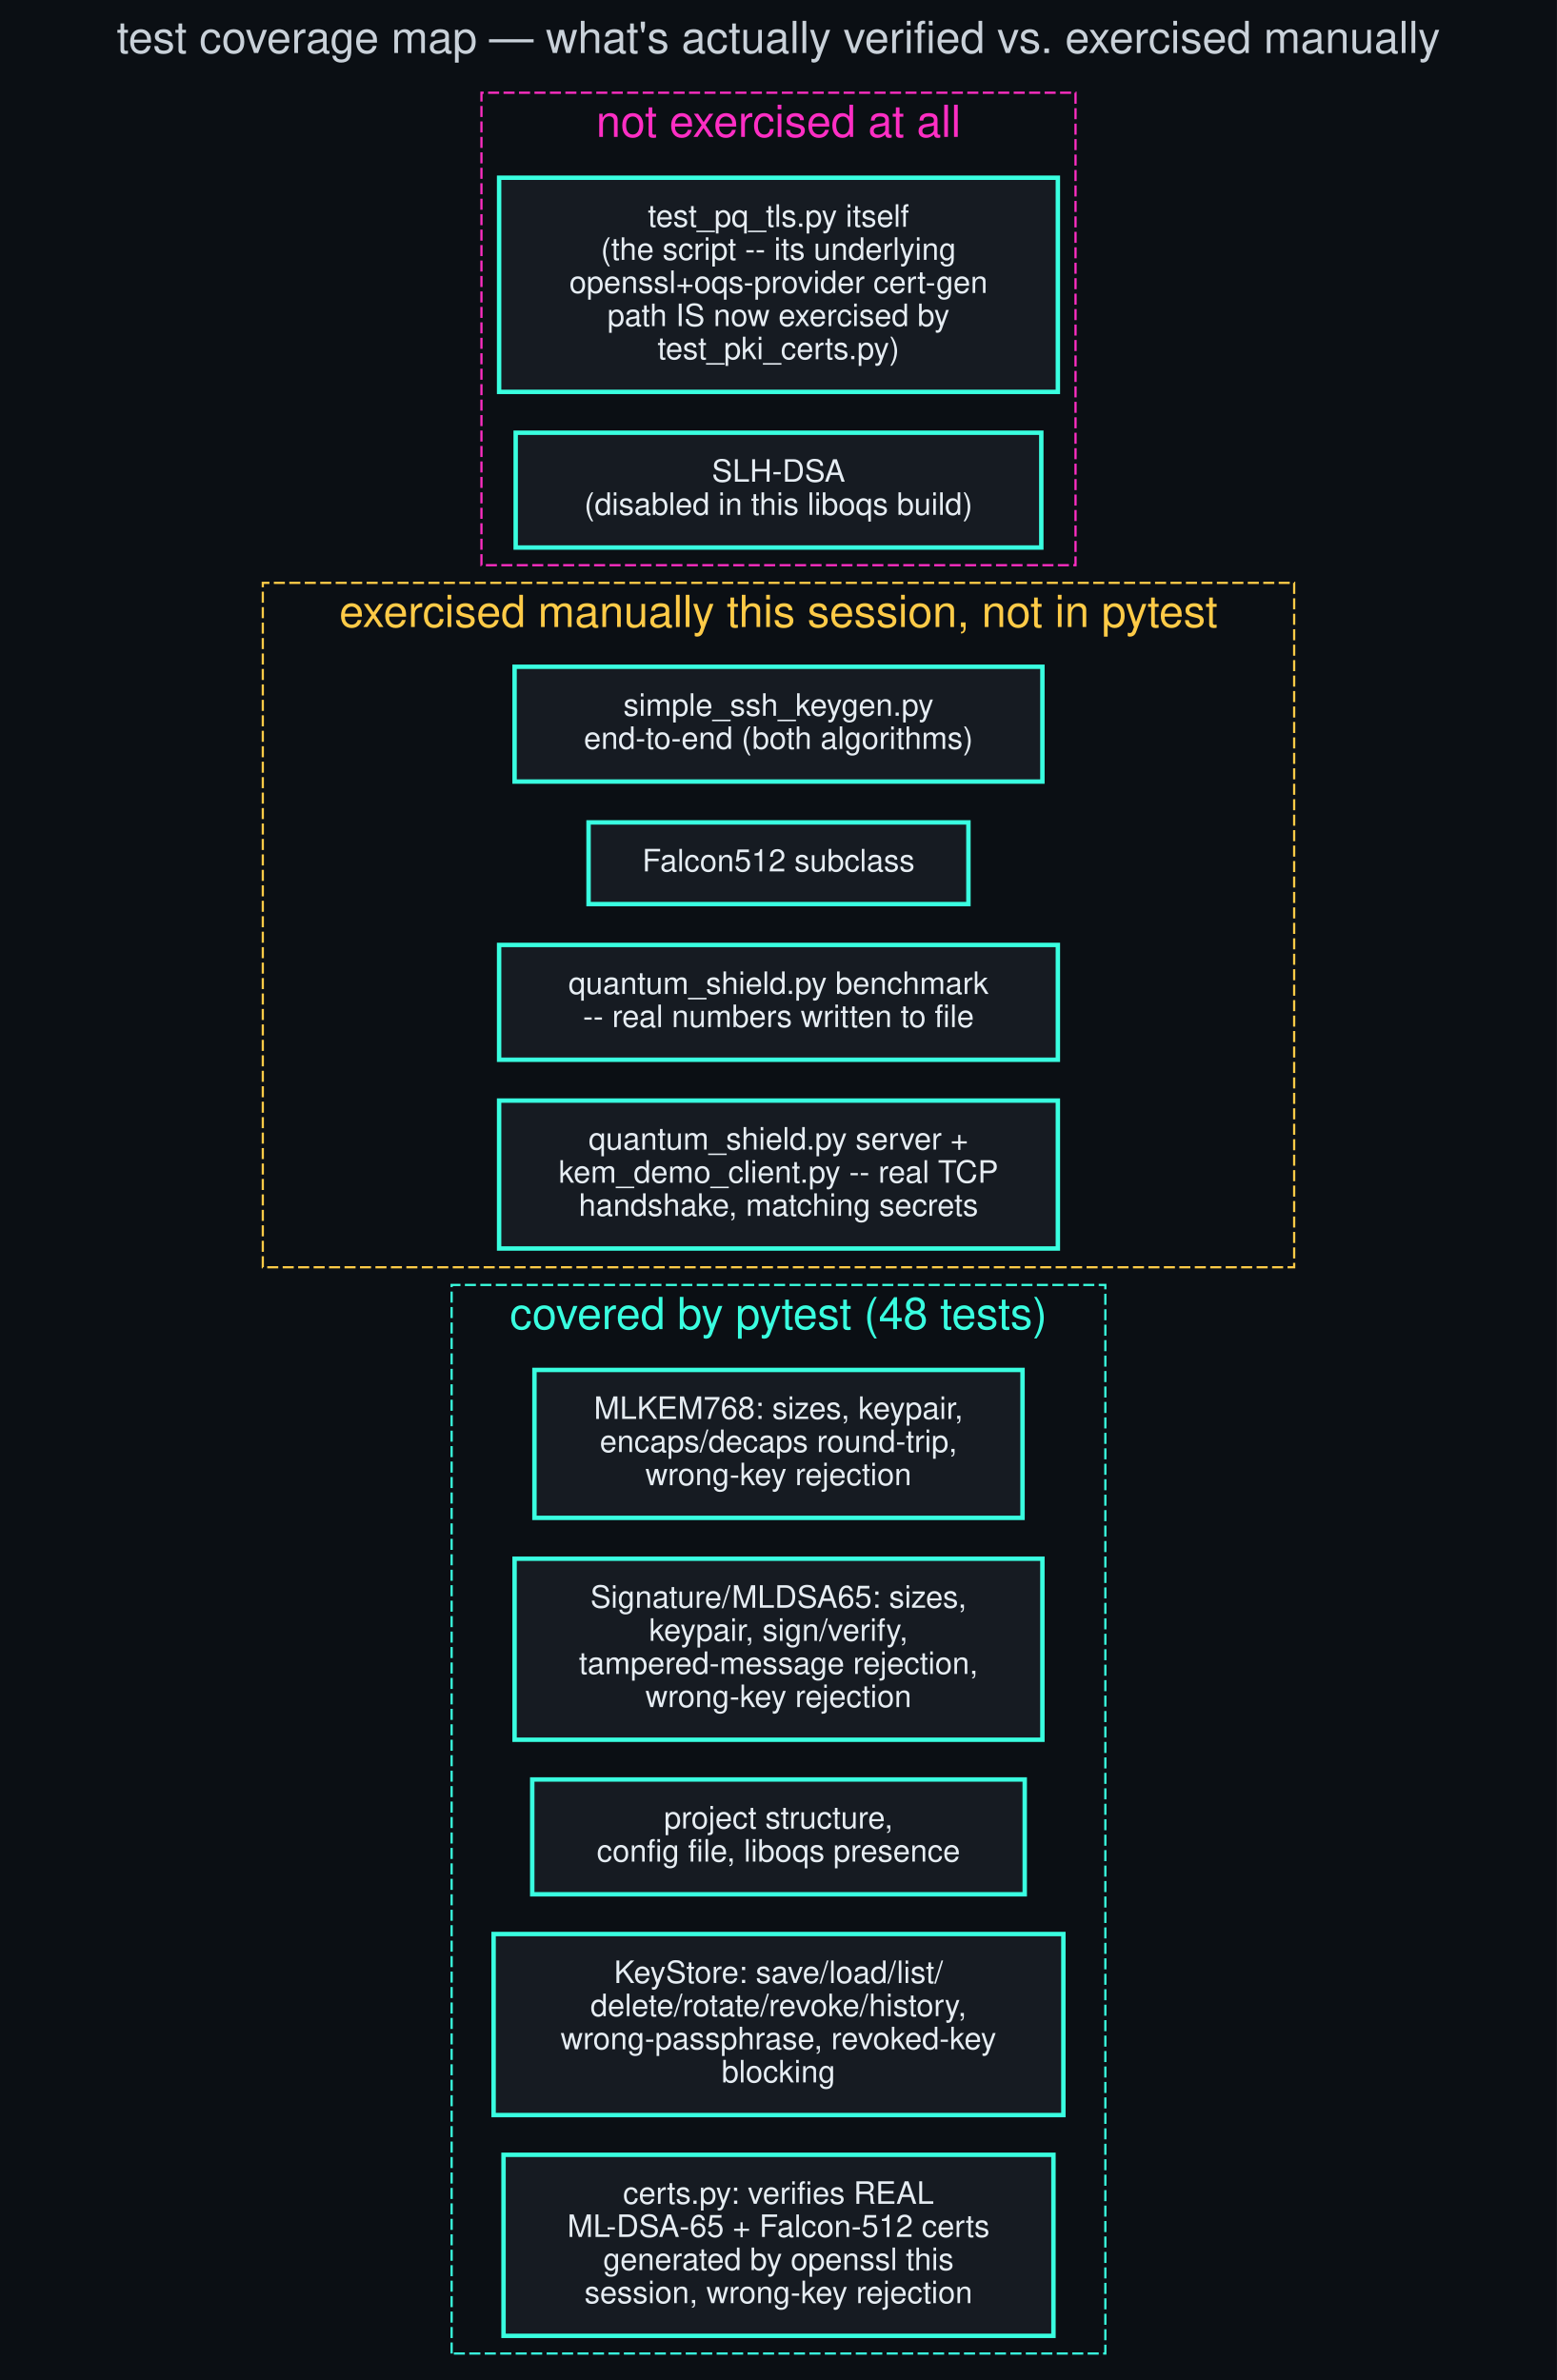
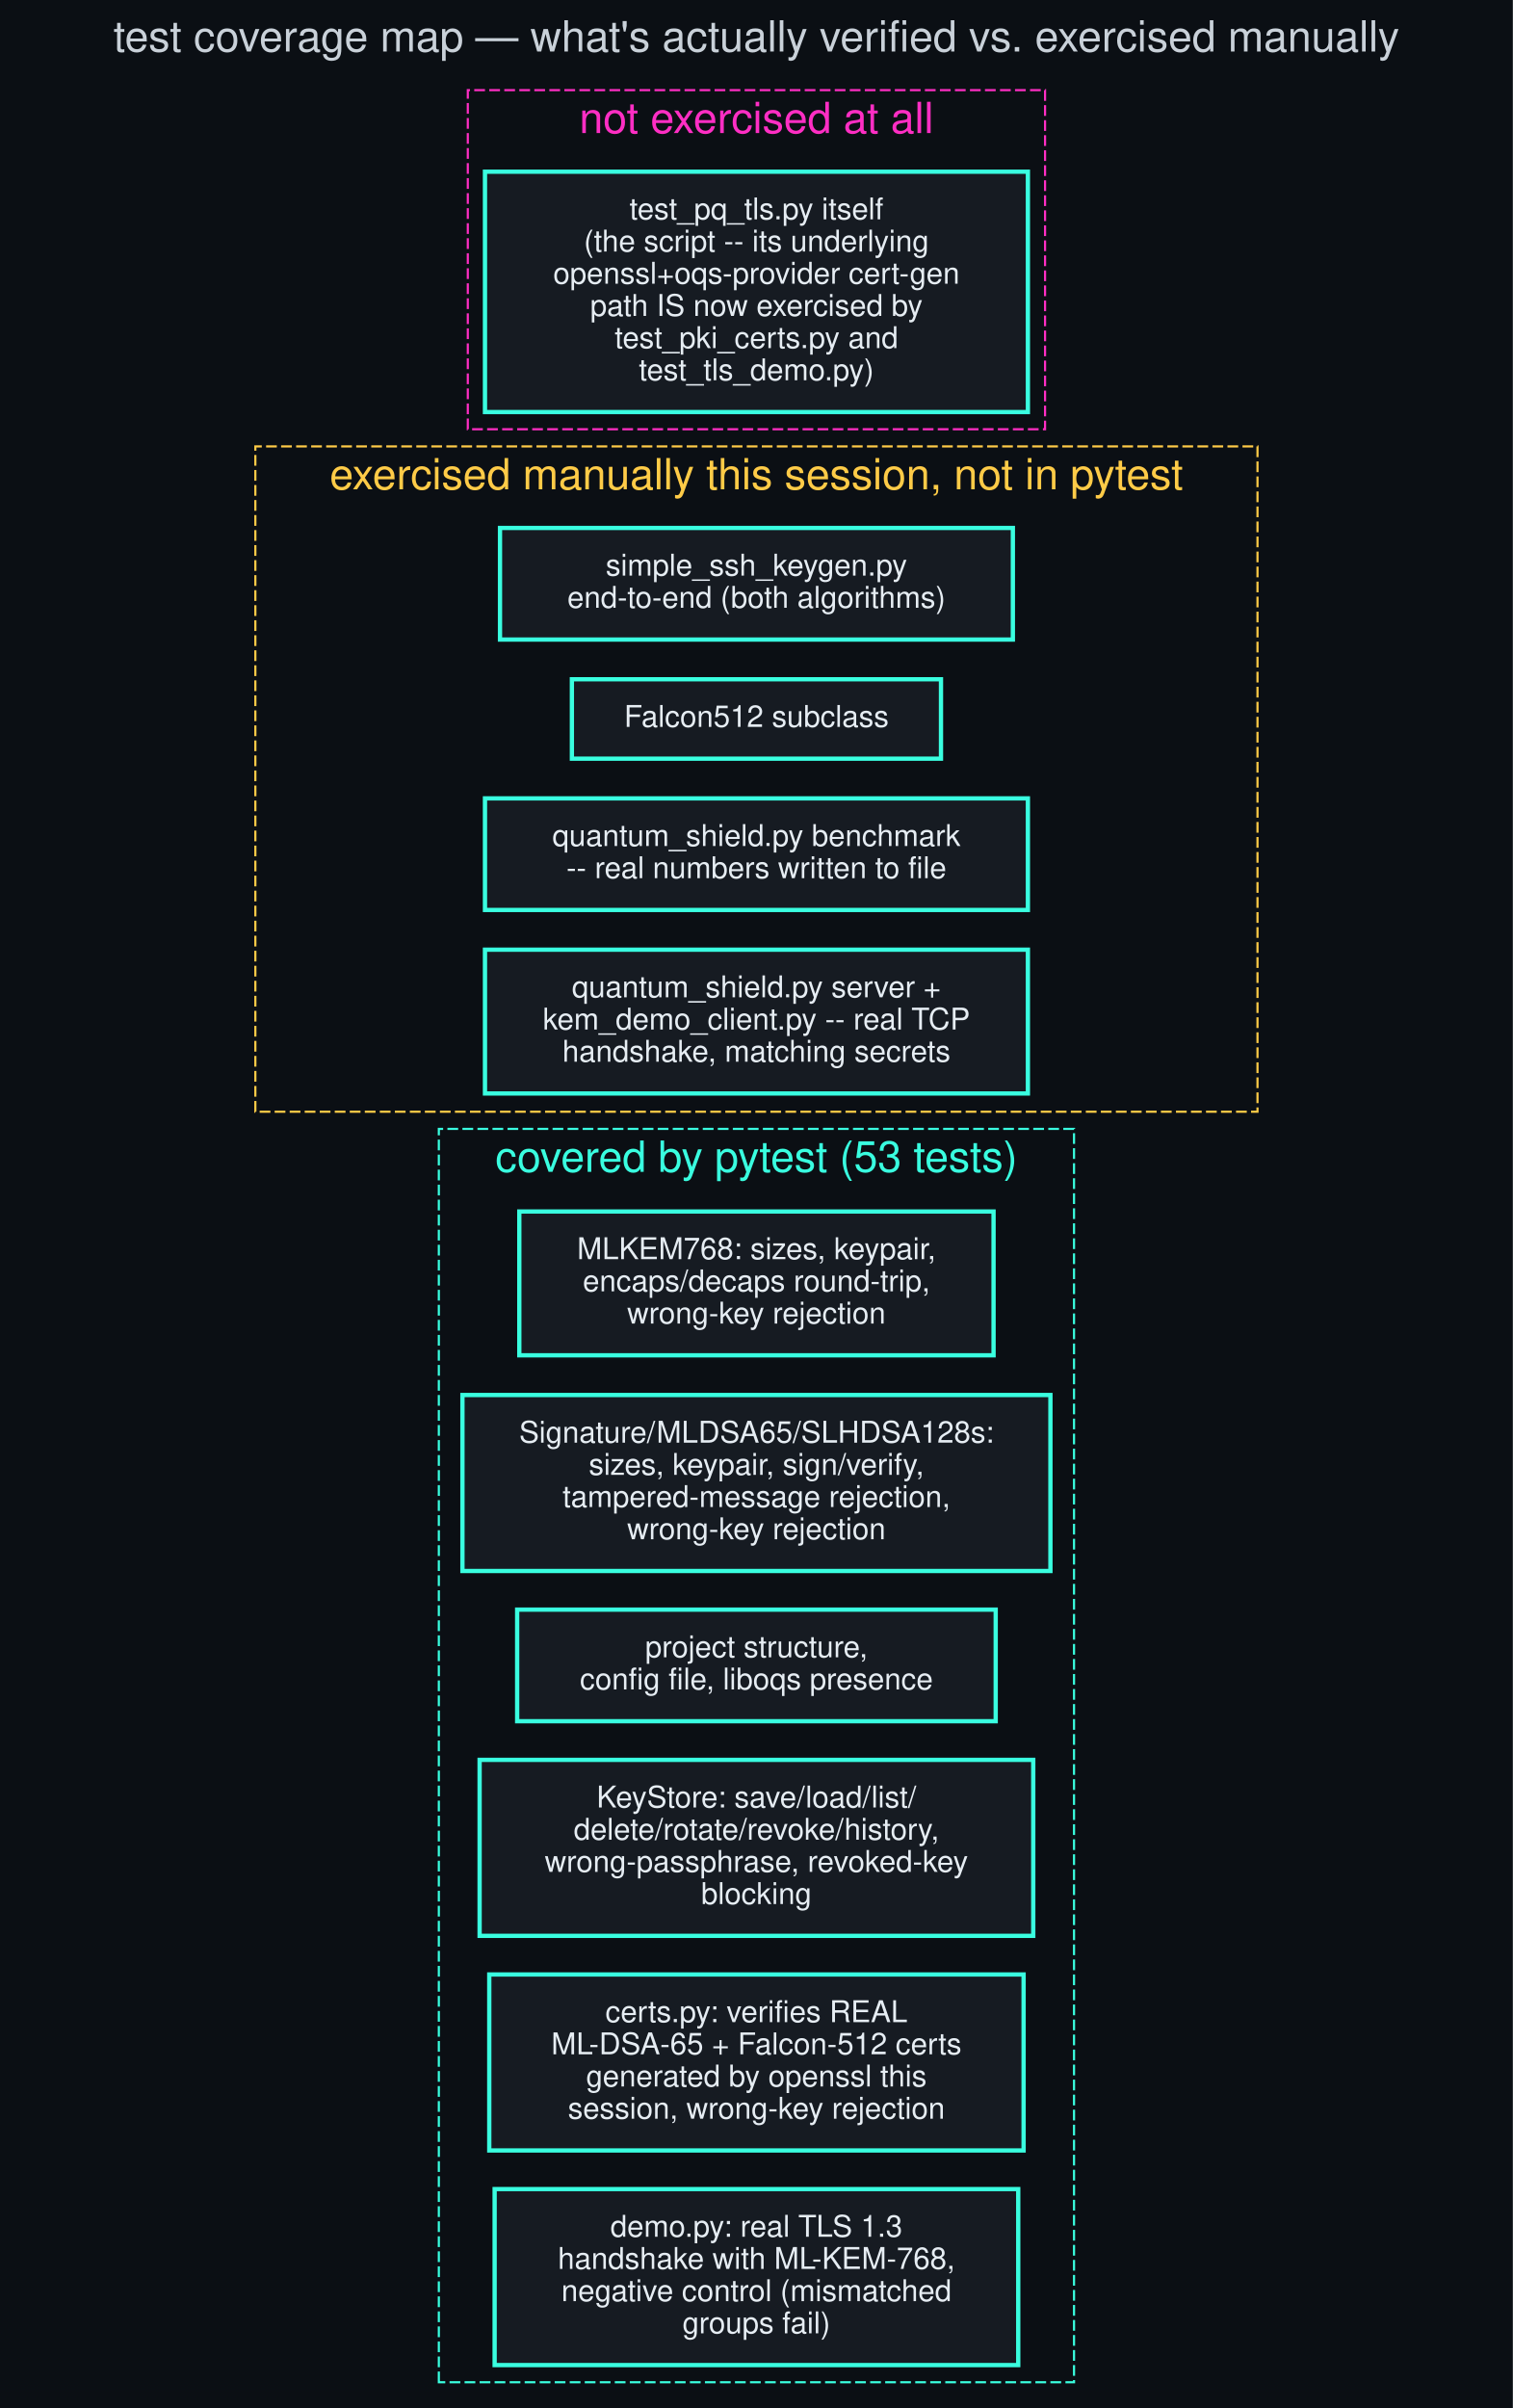
- <svg xmlns="http://www.w3.org/2000/svg" width="705pt" height="1078pt" viewBox="0.00 0.00 705.00 1078.00">
-   <g id="graph0" class="graph" transform="scale(1 1) rotate(0) translate(4 1074)">
-     <polygon fill="#0b0f14" stroke="transparent" points="-4,4 -4,-1074 701,-1074 701,4 -4,4" />
-     <text text-anchor="middle" x="348.5" y="-1050" font-family="Helvetica,sans-Serif" font-size="20.00" fill="#c9d1d9">test coverage map — what's actually verified vs. exercised manually</text>
+ <svg xmlns="http://www.w3.org/2000/svg" width="705pt" height="1122pt" viewBox="0.00 0.00 705.00 1122.00">
+   <g id="graph0" class="graph" transform="scale(1 1) rotate(0) translate(4 1118)">
+     <polygon fill="#0b0f14" stroke="transparent" points="-4,4 -4,-1118 701,-1118 701,4 -4,4" />
+     <text text-anchor="middle" x="348.5" y="-1094" font-family="Helvetica,sans-Serif" font-size="20.00" fill="#c9d1d9">test coverage map — what's actually verified vs. exercised manually</text>
    <g id="clust1" class="cluster">
-       <polygon fill="#0b0f14" stroke="#39ffe0" stroke-dasharray="5,2" points="200.5,-8 200.5,-492 496.5,-492 496.5,-8 200.5,-8" />
-       <text text-anchor="middle" x="348.5" y="-472" font-family="Helvetica,sans-Serif" font-size="20.00" fill="#39ffe0">covered by pytest (48 tests)</text>
+       <polygon fill="#0b0f14" stroke="#39ffe0" stroke-dasharray="5,2" points="200.5,-8 200.5,-592 496.5,-592 496.5,-8 200.5,-8" />
+       <text text-anchor="middle" x="348.5" y="-572" font-family="Helvetica,sans-Serif" font-size="20.00" fill="#39ffe0">covered by pytest (53 tests)</text>
    </g>
    <g id="clust2" class="cluster">
-       <polygon fill="#0b0f14" stroke="#ffcb47" stroke-dasharray="5,2" points="115,-500 115,-810 582,-810 582,-500 115,-500" />
-       <text text-anchor="middle" x="348.5" y="-790" font-family="Helvetica,sans-Serif" font-size="20.00" fill="#ffcb47">exercised manually this session, not in pytest</text>
+       <polygon fill="#0b0f14" stroke="#ffcb47" stroke-dasharray="5,2" points="115,-600 115,-910 582,-910 582,-600 115,-600" />
+       <text text-anchor="middle" x="348.5" y="-890" font-family="Helvetica,sans-Serif" font-size="20.00" fill="#ffcb47">exercised manually this session, not in pytest</text>
    </g>
    <g id="clust3" class="cluster">
-       <polygon fill="#0b0f14" stroke="#ff2ec4" stroke-dasharray="5,2" points="214,-818 214,-1032 483,-1032 483,-818 214,-818" />
-       <text text-anchor="middle" x="348.5" y="-1012" font-family="Helvetica,sans-Serif" font-size="20.00" fill="#ff2ec4">not exercised at all</text>
+       <polygon fill="#0b0f14" stroke="#ff2ec4" stroke-dasharray="5,2" points="214,-918 214,-1076 483,-1076 483,-918 214,-918" />
+       <text text-anchor="middle" x="348.5" y="-1056" font-family="Helvetica,sans-Serif" font-size="20.00" fill="#ff2ec4">not exercised at all</text>
    </g>
    <g id="node1" class="node">
-       <polygon fill="#161b22" stroke="#39ffe0" stroke-width="2" points="459,-453.5 238,-453.5 238,-386.5 459,-386.5 459,-453.5" />
-       <text text-anchor="middle" x="348.5" y="-431.3" font-family="Helvetica,sans-Serif" font-size="14.00" fill="#e6edf3">MLKEM768: sizes, keypair,</text>
-       <text text-anchor="middle" x="348.5" y="-416.3" font-family="Helvetica,sans-Serif" font-size="14.00" fill="#e6edf3">encaps/decaps round-trip,</text>
-       <text text-anchor="middle" x="348.5" y="-401.3" font-family="Helvetica,sans-Serif" font-size="14.00" fill="#e6edf3">wrong-key rejection</text>
+       <polygon fill="#161b22" stroke="#39ffe0" stroke-width="2" points="459,-553.5 238,-553.5 238,-486.5 459,-486.5 459,-553.5" />
+       <text text-anchor="middle" x="348.5" y="-531.3" font-family="Helvetica,sans-Serif" font-size="14.00" fill="#e6edf3">MLKEM768: sizes, keypair,</text>
+       <text text-anchor="middle" x="348.5" y="-516.3" font-family="Helvetica,sans-Serif" font-size="14.00" fill="#e6edf3">encaps/decaps round-trip,</text>
+       <text text-anchor="middle" x="348.5" y="-501.3" font-family="Helvetica,sans-Serif" font-size="14.00" fill="#e6edf3">wrong-key rejection</text>
    </g>
    <g id="node2" class="node">
-       <polygon fill="#161b22" stroke="#39ffe0" stroke-width="2" points="468,-368 229,-368 229,-286 468,-286 468,-368" />
-       <text text-anchor="middle" x="348.5" y="-345.8" font-family="Helvetica,sans-Serif" font-size="14.00" fill="#e6edf3">Signature/MLDSA65: sizes,</text>
-       <text text-anchor="middle" x="348.5" y="-330.8" font-family="Helvetica,sans-Serif" font-size="14.00" fill="#e6edf3">keypair, sign/verify,</text>
-       <text text-anchor="middle" x="348.5" y="-315.8" font-family="Helvetica,sans-Serif" font-size="14.00" fill="#e6edf3">tampered-message rejection,</text>
-       <text text-anchor="middle" x="348.5" y="-300.8" font-family="Helvetica,sans-Serif" font-size="14.00" fill="#e6edf3">wrong-key rejection</text>
+       <polygon fill="#161b22" stroke="#39ffe0" stroke-width="2" points="485.5,-468 211.5,-468 211.5,-386 485.5,-386 485.5,-468" />
+       <text text-anchor="middle" x="348.5" y="-445.8" font-family="Helvetica,sans-Serif" font-size="14.00" fill="#e6edf3">Signature/MLDSA65/SLHDSA128s:</text>
+       <text text-anchor="middle" x="348.5" y="-430.8" font-family="Helvetica,sans-Serif" font-size="14.00" fill="#e6edf3">sizes, keypair, sign/verify,</text>
+       <text text-anchor="middle" x="348.5" y="-415.8" font-family="Helvetica,sans-Serif" font-size="14.00" fill="#e6edf3">tampered-message rejection,</text>
+       <text text-anchor="middle" x="348.5" y="-400.8" font-family="Helvetica,sans-Serif" font-size="14.00" fill="#e6edf3">wrong-key rejection</text>
    </g>
    <g id="node3" class="node">
-       <polygon fill="#161b22" stroke="#39ffe0" stroke-width="2" points="460,-268 237,-268 237,-216 460,-216 460,-268" />
-       <text text-anchor="middle" x="348.5" y="-245.8" font-family="Helvetica,sans-Serif" font-size="14.00" fill="#e6edf3">project structure,</text>
-       <text text-anchor="middle" x="348.5" y="-230.8" font-family="Helvetica,sans-Serif" font-size="14.00" fill="#e6edf3">config file, liboqs presence</text>
+       <polygon fill="#161b22" stroke="#39ffe0" stroke-width="2" points="460,-368 237,-368 237,-316 460,-316 460,-368" />
+       <text text-anchor="middle" x="348.5" y="-345.8" font-family="Helvetica,sans-Serif" font-size="14.00" fill="#e6edf3">project structure,</text>
+       <text text-anchor="middle" x="348.5" y="-330.8" font-family="Helvetica,sans-Serif" font-size="14.00" fill="#e6edf3">config file, liboqs presence</text>
    </g>
    <g id="node4" class="node">
-       <polygon fill="#161b22" stroke="#39ffe0" stroke-width="2" points="477.5,-198 219.5,-198 219.5,-116 477.5,-116 477.5,-198" />
-       <text text-anchor="middle" x="348.5" y="-175.8" font-family="Helvetica,sans-Serif" font-size="14.00" fill="#e6edf3">KeyStore: save/load/list/</text>
-       <text text-anchor="middle" x="348.5" y="-160.8" font-family="Helvetica,sans-Serif" font-size="14.00" fill="#e6edf3">delete/rotate/revoke/history,</text>
-       <text text-anchor="middle" x="348.5" y="-145.8" font-family="Helvetica,sans-Serif" font-size="14.00" fill="#e6edf3">wrong-passphrase, revoked-key</text>
-       <text text-anchor="middle" x="348.5" y="-130.8" font-family="Helvetica,sans-Serif" font-size="14.00" fill="#e6edf3">blocking</text>
+       <polygon fill="#161b22" stroke="#39ffe0" stroke-width="2" points="477.5,-298 219.5,-298 219.5,-216 477.5,-216 477.5,-298" />
+       <text text-anchor="middle" x="348.5" y="-275.8" font-family="Helvetica,sans-Serif" font-size="14.00" fill="#e6edf3">KeyStore: save/load/list/</text>
+       <text text-anchor="middle" x="348.5" y="-260.8" font-family="Helvetica,sans-Serif" font-size="14.00" fill="#e6edf3">delete/rotate/revoke/history,</text>
+       <text text-anchor="middle" x="348.5" y="-245.8" font-family="Helvetica,sans-Serif" font-size="14.00" fill="#e6edf3">wrong-passphrase, revoked-key</text>
+       <text text-anchor="middle" x="348.5" y="-230.8" font-family="Helvetica,sans-Serif" font-size="14.00" fill="#e6edf3">blocking</text>
    </g>
    <g id="node5" class="node">
-       <polygon fill="#161b22" stroke="#39ffe0" stroke-width="2" points="473,-98 224,-98 224,-16 473,-16 473,-98" />
-       <text text-anchor="middle" x="348.5" y="-75.8" font-family="Helvetica,sans-Serif" font-size="14.00" fill="#e6edf3">certs.py: verifies REAL</text>
-       <text text-anchor="middle" x="348.5" y="-60.8" font-family="Helvetica,sans-Serif" font-size="14.00" fill="#e6edf3">ML-DSA-65 + Falcon-512 certs</text>
-       <text text-anchor="middle" x="348.5" y="-45.8" font-family="Helvetica,sans-Serif" font-size="14.00" fill="#e6edf3">generated by openssl this</text>
-       <text text-anchor="middle" x="348.5" y="-30.8" font-family="Helvetica,sans-Serif" font-size="14.00" fill="#e6edf3">session, wrong-key rejection</text>
+       <polygon fill="#161b22" stroke="#39ffe0" stroke-width="2" points="473,-198 224,-198 224,-116 473,-116 473,-198" />
+       <text text-anchor="middle" x="348.5" y="-175.8" font-family="Helvetica,sans-Serif" font-size="14.00" fill="#e6edf3">certs.py: verifies REAL</text>
+       <text text-anchor="middle" x="348.5" y="-160.8" font-family="Helvetica,sans-Serif" font-size="14.00" fill="#e6edf3">ML-DSA-65 + Falcon-512 certs</text>
+       <text text-anchor="middle" x="348.5" y="-145.8" font-family="Helvetica,sans-Serif" font-size="14.00" fill="#e6edf3">generated by openssl this</text>
+       <text text-anchor="middle" x="348.5" y="-130.8" font-family="Helvetica,sans-Serif" font-size="14.00" fill="#e6edf3">session, wrong-key rejection</text>
    </g>
    <g id="node6" class="node">
-       <polygon fill="#161b22" stroke="#39ffe0" stroke-width="2" points="468,-772 229,-772 229,-720 468,-720 468,-772" />
-       <text text-anchor="middle" x="348.5" y="-749.8" font-family="Helvetica,sans-Serif" font-size="14.00" fill="#e6edf3">simple_ssh_keygen.py</text>
-       <text text-anchor="middle" x="348.5" y="-734.8" font-family="Helvetica,sans-Serif" font-size="14.00" fill="#e6edf3">end-to-end (both algorithms)</text>
+       <polygon fill="#161b22" stroke="#39ffe0" stroke-width="2" points="470.5,-98 226.5,-98 226.5,-16 470.5,-16 470.5,-98" />
+       <text text-anchor="middle" x="348.5" y="-75.8" font-family="Helvetica,sans-Serif" font-size="14.00" fill="#e6edf3">demo.py: real TLS 1.3</text>
+       <text text-anchor="middle" x="348.5" y="-60.8" font-family="Helvetica,sans-Serif" font-size="14.00" fill="#e6edf3">handshake with ML-KEM-768,</text>
+       <text text-anchor="middle" x="348.5" y="-45.8" font-family="Helvetica,sans-Serif" font-size="14.00" fill="#e6edf3">negative control (mismatched</text>
+       <text text-anchor="middle" x="348.5" y="-30.8" font-family="Helvetica,sans-Serif" font-size="14.00" fill="#e6edf3">groups fail)</text>
    </g>
    <g id="node7" class="node">
-       <polygon fill="#161b22" stroke="#39ffe0" stroke-width="2" points="434.5,-701.5 262.5,-701.5 262.5,-664.5 434.5,-664.5 434.5,-701.5" />
-       <text text-anchor="middle" x="348.5" y="-679.3" font-family="Helvetica,sans-Serif" font-size="14.00" fill="#e6edf3">Falcon512 subclass</text>
+       <polygon fill="#161b22" stroke="#39ffe0" stroke-width="2" points="468,-872 229,-872 229,-820 468,-820 468,-872" />
+       <text text-anchor="middle" x="348.5" y="-849.8" font-family="Helvetica,sans-Serif" font-size="14.00" fill="#e6edf3">simple_ssh_keygen.py</text>
+       <text text-anchor="middle" x="348.5" y="-834.8" font-family="Helvetica,sans-Serif" font-size="14.00" fill="#e6edf3">end-to-end (both algorithms)</text>
    </g>
    <g id="node8" class="node">
-       <polygon fill="#161b22" stroke="#39ffe0" stroke-width="2" points="475,-646 222,-646 222,-594 475,-594 475,-646" />
-       <text text-anchor="middle" x="348.5" y="-623.8" font-family="Helvetica,sans-Serif" font-size="14.00" fill="#e6edf3">quantum_shield.py benchmark</text>
-       <text text-anchor="middle" x="348.5" y="-608.8" font-family="Helvetica,sans-Serif" font-size="14.00" fill="#e6edf3">-- real numbers written to file</text>
+       <polygon fill="#161b22" stroke="#39ffe0" stroke-width="2" points="434.5,-801.5 262.5,-801.5 262.5,-764.5 434.5,-764.5 434.5,-801.5" />
+       <text text-anchor="middle" x="348.5" y="-779.3" font-family="Helvetica,sans-Serif" font-size="14.00" fill="#e6edf3">Falcon512 subclass</text>
    </g>
    <g id="node9" class="node">
-       <polygon fill="#161b22" stroke="#39ffe0" stroke-width="2" points="475,-575.5 222,-575.5 222,-508.5 475,-508.5 475,-575.5" />
-       <text text-anchor="middle" x="348.5" y="-553.3" font-family="Helvetica,sans-Serif" font-size="14.00" fill="#e6edf3">quantum_shield.py server +</text>
-       <text text-anchor="middle" x="348.5" y="-538.3" font-family="Helvetica,sans-Serif" font-size="14.00" fill="#e6edf3">kem_demo_client.py -- real TCP</text>
-       <text text-anchor="middle" x="348.5" y="-523.3" font-family="Helvetica,sans-Serif" font-size="14.00" fill="#e6edf3">handshake, matching secrets</text>
+       <polygon fill="#161b22" stroke="#39ffe0" stroke-width="2" points="475,-746 222,-746 222,-694 475,-694 475,-746" />
+       <text text-anchor="middle" x="348.5" y="-723.8" font-family="Helvetica,sans-Serif" font-size="14.00" fill="#e6edf3">quantum_shield.py benchmark</text>
+       <text text-anchor="middle" x="348.5" y="-708.8" font-family="Helvetica,sans-Serif" font-size="14.00" fill="#e6edf3">-- real numbers written to file</text>
    </g>
    <g id="node10" class="node">
-       <polygon fill="#161b22" stroke="#39ffe0" stroke-width="2" points="475,-993.5 222,-993.5 222,-896.5 475,-896.5 475,-993.5" />
-       <text text-anchor="middle" x="348.5" y="-971.3" font-family="Helvetica,sans-Serif" font-size="14.00" fill="#e6edf3">test_pq_tls.py itself</text>
-       <text text-anchor="middle" x="348.5" y="-956.3" font-family="Helvetica,sans-Serif" font-size="14.00" fill="#e6edf3">(the script -- its underlying</text>
-       <text text-anchor="middle" x="348.5" y="-941.3" font-family="Helvetica,sans-Serif" font-size="14.00" fill="#e6edf3">openssl+oqs-provider cert-gen</text>
-       <text text-anchor="middle" x="348.5" y="-926.3" font-family="Helvetica,sans-Serif" font-size="14.00" fill="#e6edf3">path IS now exercised by</text>
-       <text text-anchor="middle" x="348.5" y="-911.3" font-family="Helvetica,sans-Serif" font-size="14.00" fill="#e6edf3">test_pki_certs.py)</text>
+       <polygon fill="#161b22" stroke="#39ffe0" stroke-width="2" points="475,-675.5 222,-675.5 222,-608.5 475,-608.5 475,-675.5" />
+       <text text-anchor="middle" x="348.5" y="-653.3" font-family="Helvetica,sans-Serif" font-size="14.00" fill="#e6edf3">quantum_shield.py server +</text>
+       <text text-anchor="middle" x="348.5" y="-638.3" font-family="Helvetica,sans-Serif" font-size="14.00" fill="#e6edf3">kem_demo_client.py -- real TCP</text>
+       <text text-anchor="middle" x="348.5" y="-623.3" font-family="Helvetica,sans-Serif" font-size="14.00" fill="#e6edf3">handshake, matching secrets</text>
    </g>
    <g id="node11" class="node">
-       <polygon fill="#161b22" stroke="#39ffe0" stroke-width="2" points="467.5,-878 229.5,-878 229.5,-826 467.5,-826 467.5,-878" />
-       <text text-anchor="middle" x="348.5" y="-855.8" font-family="Helvetica,sans-Serif" font-size="14.00" fill="#e6edf3">SLH-DSA</text>
-       <text text-anchor="middle" x="348.5" y="-840.8" font-family="Helvetica,sans-Serif" font-size="14.00" fill="#e6edf3">(disabled in this liboqs build)</text>
+       <polygon fill="#161b22" stroke="#39ffe0" stroke-width="2" points="475,-1038 222,-1038 222,-926 475,-926 475,-1038" />
+       <text text-anchor="middle" x="348.5" y="-1015.8" font-family="Helvetica,sans-Serif" font-size="14.00" fill="#e6edf3">test_pq_tls.py itself</text>
+       <text text-anchor="middle" x="348.5" y="-1000.8" font-family="Helvetica,sans-Serif" font-size="14.00" fill="#e6edf3">(the script -- its underlying</text>
+       <text text-anchor="middle" x="348.5" y="-985.8" font-family="Helvetica,sans-Serif" font-size="14.00" fill="#e6edf3">openssl+oqs-provider cert-gen</text>
+       <text text-anchor="middle" x="348.5" y="-970.8" font-family="Helvetica,sans-Serif" font-size="14.00" fill="#e6edf3">path IS now exercised by</text>
+       <text text-anchor="middle" x="348.5" y="-955.8" font-family="Helvetica,sans-Serif" font-size="14.00" fill="#e6edf3">test_pki_certs.py and</text>
+       <text text-anchor="middle" x="348.5" y="-940.8" font-family="Helvetica,sans-Serif" font-size="14.00" fill="#e6edf3">test_tls_demo.py)</text>
    </g>
  </g>
</svg>
